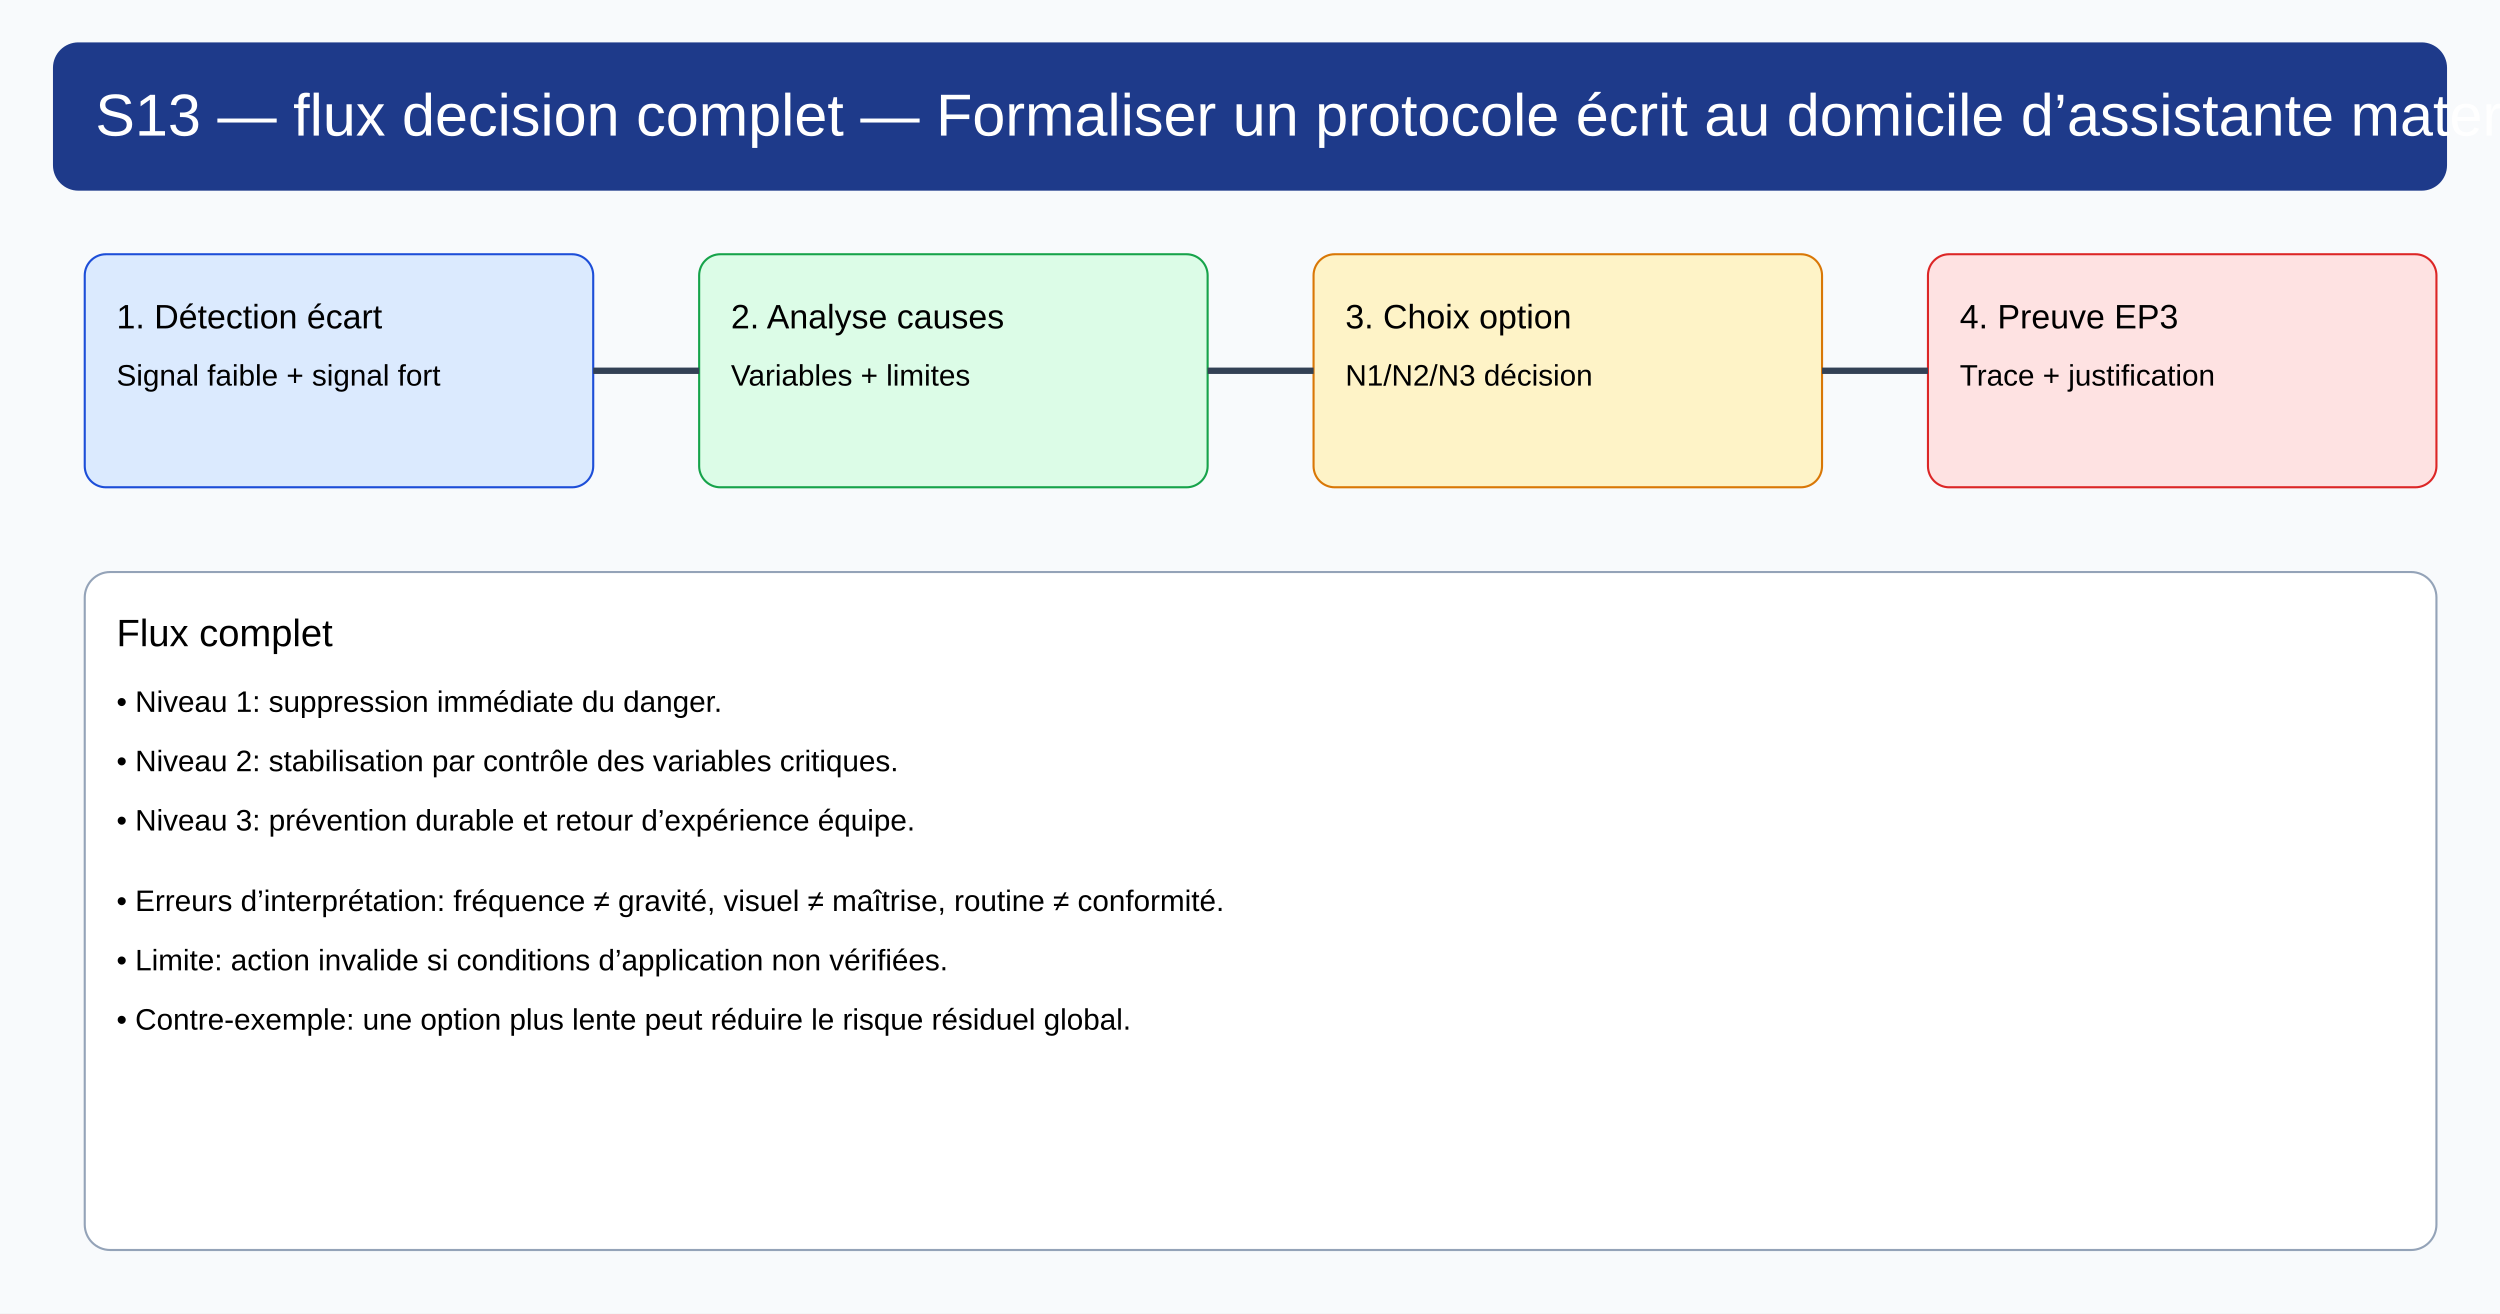
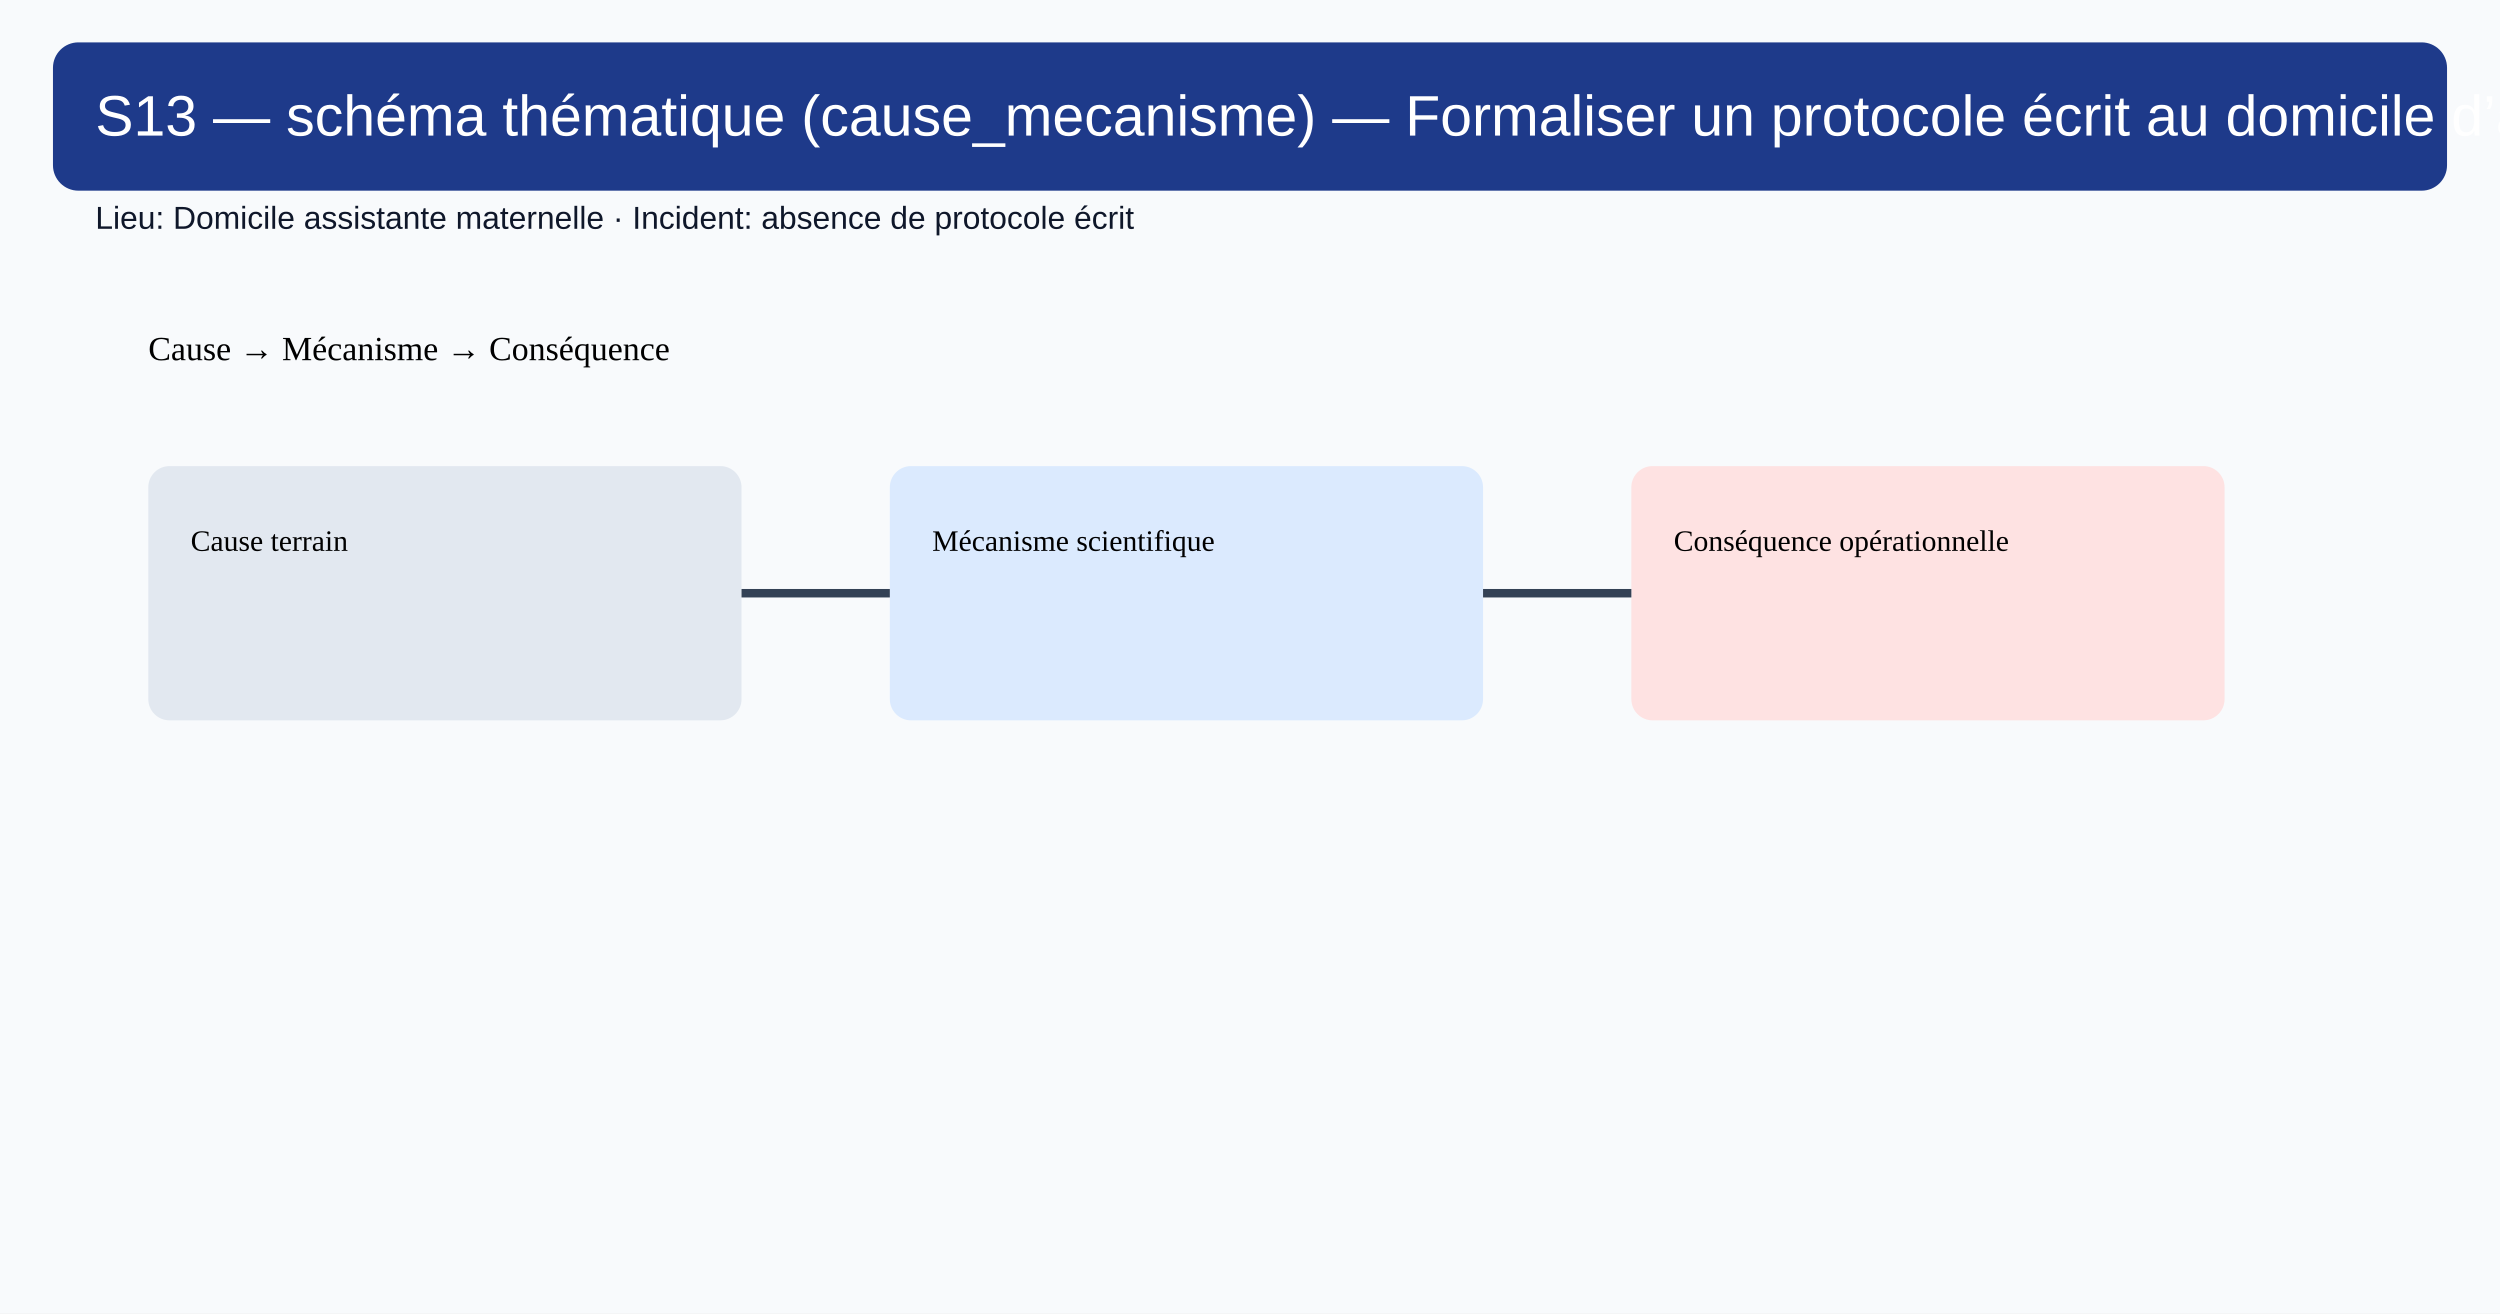
<svg xmlns="http://www.w3.org/2000/svg" width="1180" height="620" viewBox="0 0 1180 620">
  <rect width="1180" height="620" fill="#f8fafc" />
  <rect x="25" y="20" width="1130" height="70" rx="12" fill="#1e3a8a" />
-   <text x="45" y="64" fill="#fff" font-size="28" font-family="Arial">S13 — flux decision complet — Formaliser un protocole écrit au domicile d’assistante maternelle</text>
-   <rect x="40" y="120" width="240" height="110" rx="10" fill="#dbeafe" stroke="#1d4ed8" />
-   <text x="55" y="155" font-size="16" font-family="Arial">1. Détection écart</text>
-   <text x="55" y="182" font-size="14" font-family="Arial">Signal faible + signal fort</text>
-   <rect x="330" y="120" width="240" height="110" rx="10" fill="#dcfce7" stroke="#16a34a" />
-   <text x="345" y="155" font-size="16" font-family="Arial">2. Analyse causes</text>
-   <text x="345" y="182" font-size="14" font-family="Arial">Variables + limites</text>
-   <rect x="620" y="120" width="240" height="110" rx="10" fill="#fef3c7" stroke="#d97706" />
-   <text x="635" y="155" font-size="16" font-family="Arial">3. Choix option</text>
-   <text x="635" y="182" font-size="14" font-family="Arial">N1/N2/N3 décision</text>
-   <rect x="910" y="120" width="240" height="110" rx="10" fill="#fee2e2" stroke="#dc2626" />
-   <text x="925" y="155" font-size="16" font-family="Arial">4. Preuve EP3</text>
-   <text x="925" y="182" font-size="14" font-family="Arial">Trace + justification</text>
-   <line x1="280" y1="175" x2="330" y2="175" stroke="#334155" stroke-width="3" />
-   <line x1="570" y1="175" x2="620" y2="175" stroke="#334155" stroke-width="3" />
-   <line x1="860" y1="175" x2="910" y2="175" stroke="#334155" stroke-width="3" />
-   <rect x="40" y="270" width="1110" height="320" rx="12" fill="#fff" stroke="#94a3b8" />
-   <text x="55" y="305" font-size="18" font-family="Arial">Flux complet</text>
-   <text x="55" y="336" font-size="14" font-family="Arial">• Niveau 1: suppression immédiate du danger.</text>
-   <text x="55" y="364" font-size="14" font-family="Arial">• Niveau 2: stabilisation par contrôle des variables critiques.</text>
-   <text x="55" y="392" font-size="14" font-family="Arial">• Niveau 3: prévention durable et retour d’expérience équipe.</text>
-   <text x="55" y="430" font-size="14" font-family="Arial">• Erreurs d’interprétation: fréquence ≠ gravité, visuel ≠ maîtrise, routine ≠ conformité.</text>
-   <text x="55" y="458" font-size="14" font-family="Arial">• Limite: action invalide si conditions d’application non vérifiées.</text>
-   <text x="55" y="486" font-size="14" font-family="Arial">• Contre-exemple: une option plus lente peut réduire le risque résiduel global.</text>
+   <text x="45" y="64" fill="#fff" font-size="27" font-family="Arial">S13 — schéma thématique (cause_mecanisme) — Formaliser un protocole écrit au domicile d’assistante maternelle</text>
+   <text x="45" y="108" fill="#0f172a" font-size="15" font-family="Arial">Lieu: Domicile assistante maternelle · Incident: absence de protocole écrit</text>
+   <text x="70" y="170" font-size="16">Cause → Mécanisme → Conséquence</text>
+   <rect x="70" y="220" width="280" height="120" rx="10" fill="#e2e8f0" />
+   <text x="90" y="260" font-size="14">Cause terrain</text>
+   <rect x="420" y="220" width="280" height="120" rx="10" fill="#dbeafe" />
+   <text x="440" y="260" font-size="14">Mécanisme scientifique</text>
+   <rect x="770" y="220" width="280" height="120" rx="10" fill="#fee2e2" />
+   <text x="790" y="260" font-size="14">Conséquence opérationnelle</text>
+   <line x1="350" y1="280" x2="420" y2="280" stroke="#334155" stroke-width="4" />
+   <line x1="700" y1="280" x2="770" y2="280" stroke="#334155" stroke-width="4" />
</svg>
